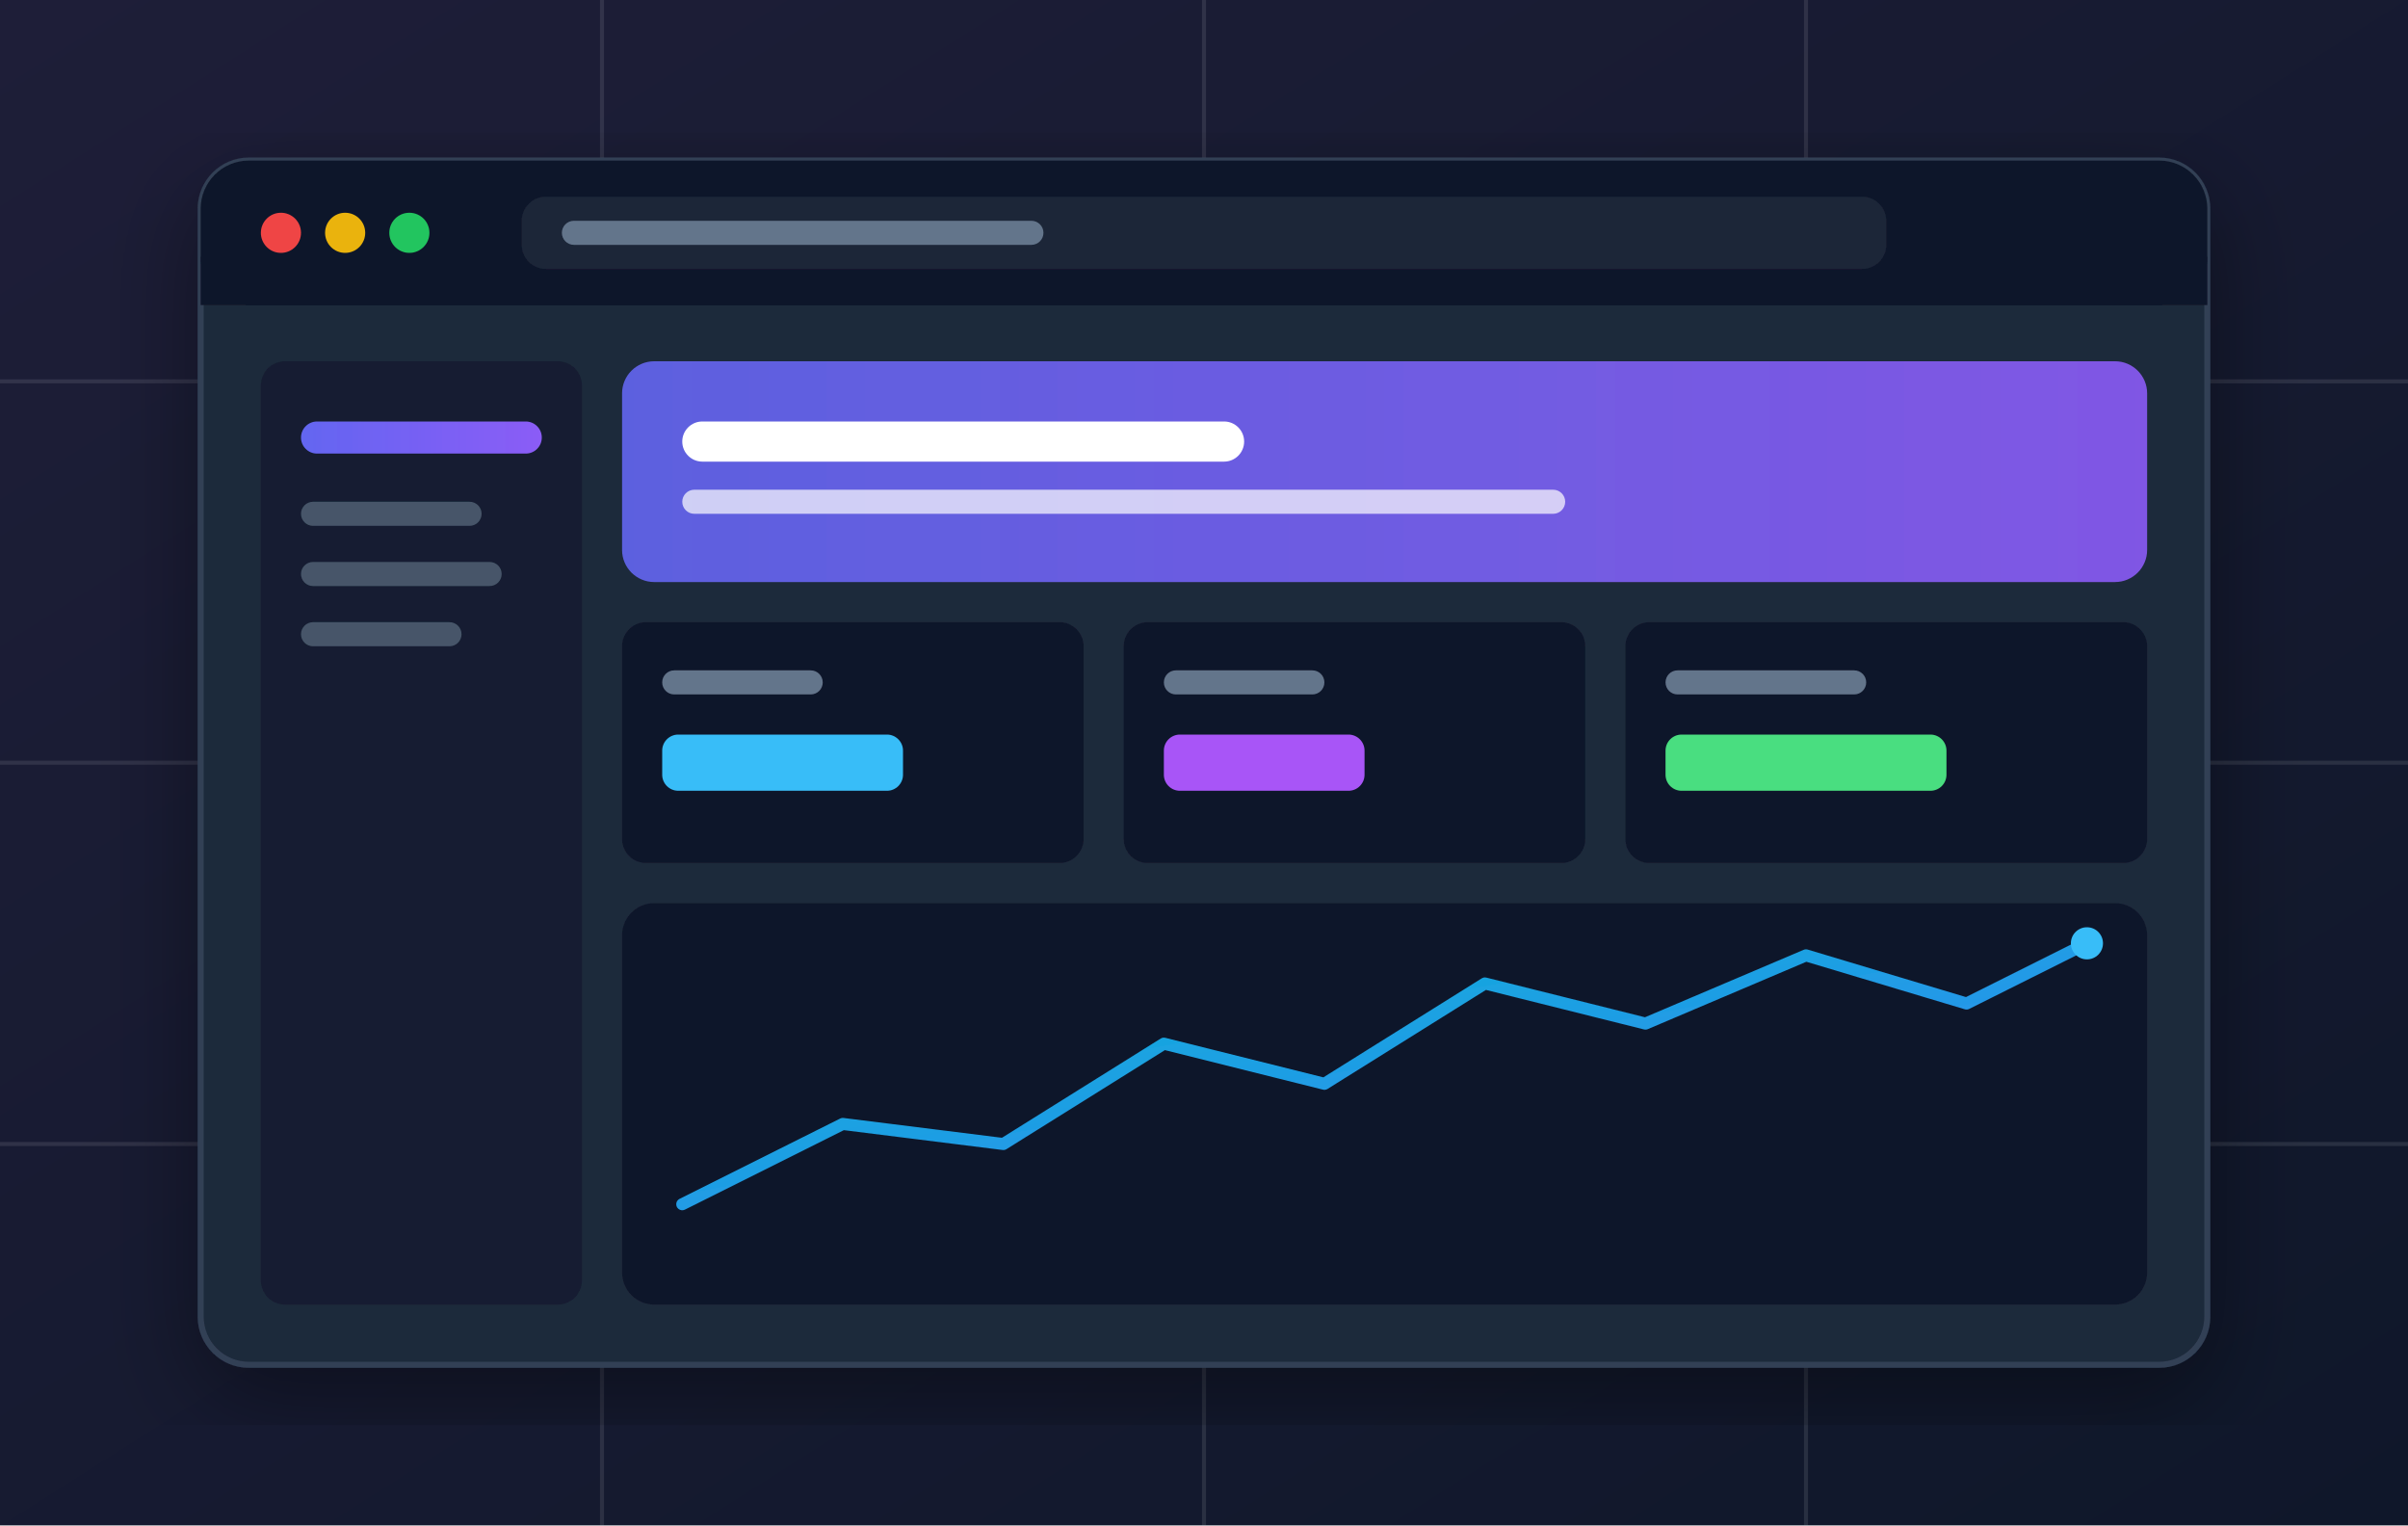
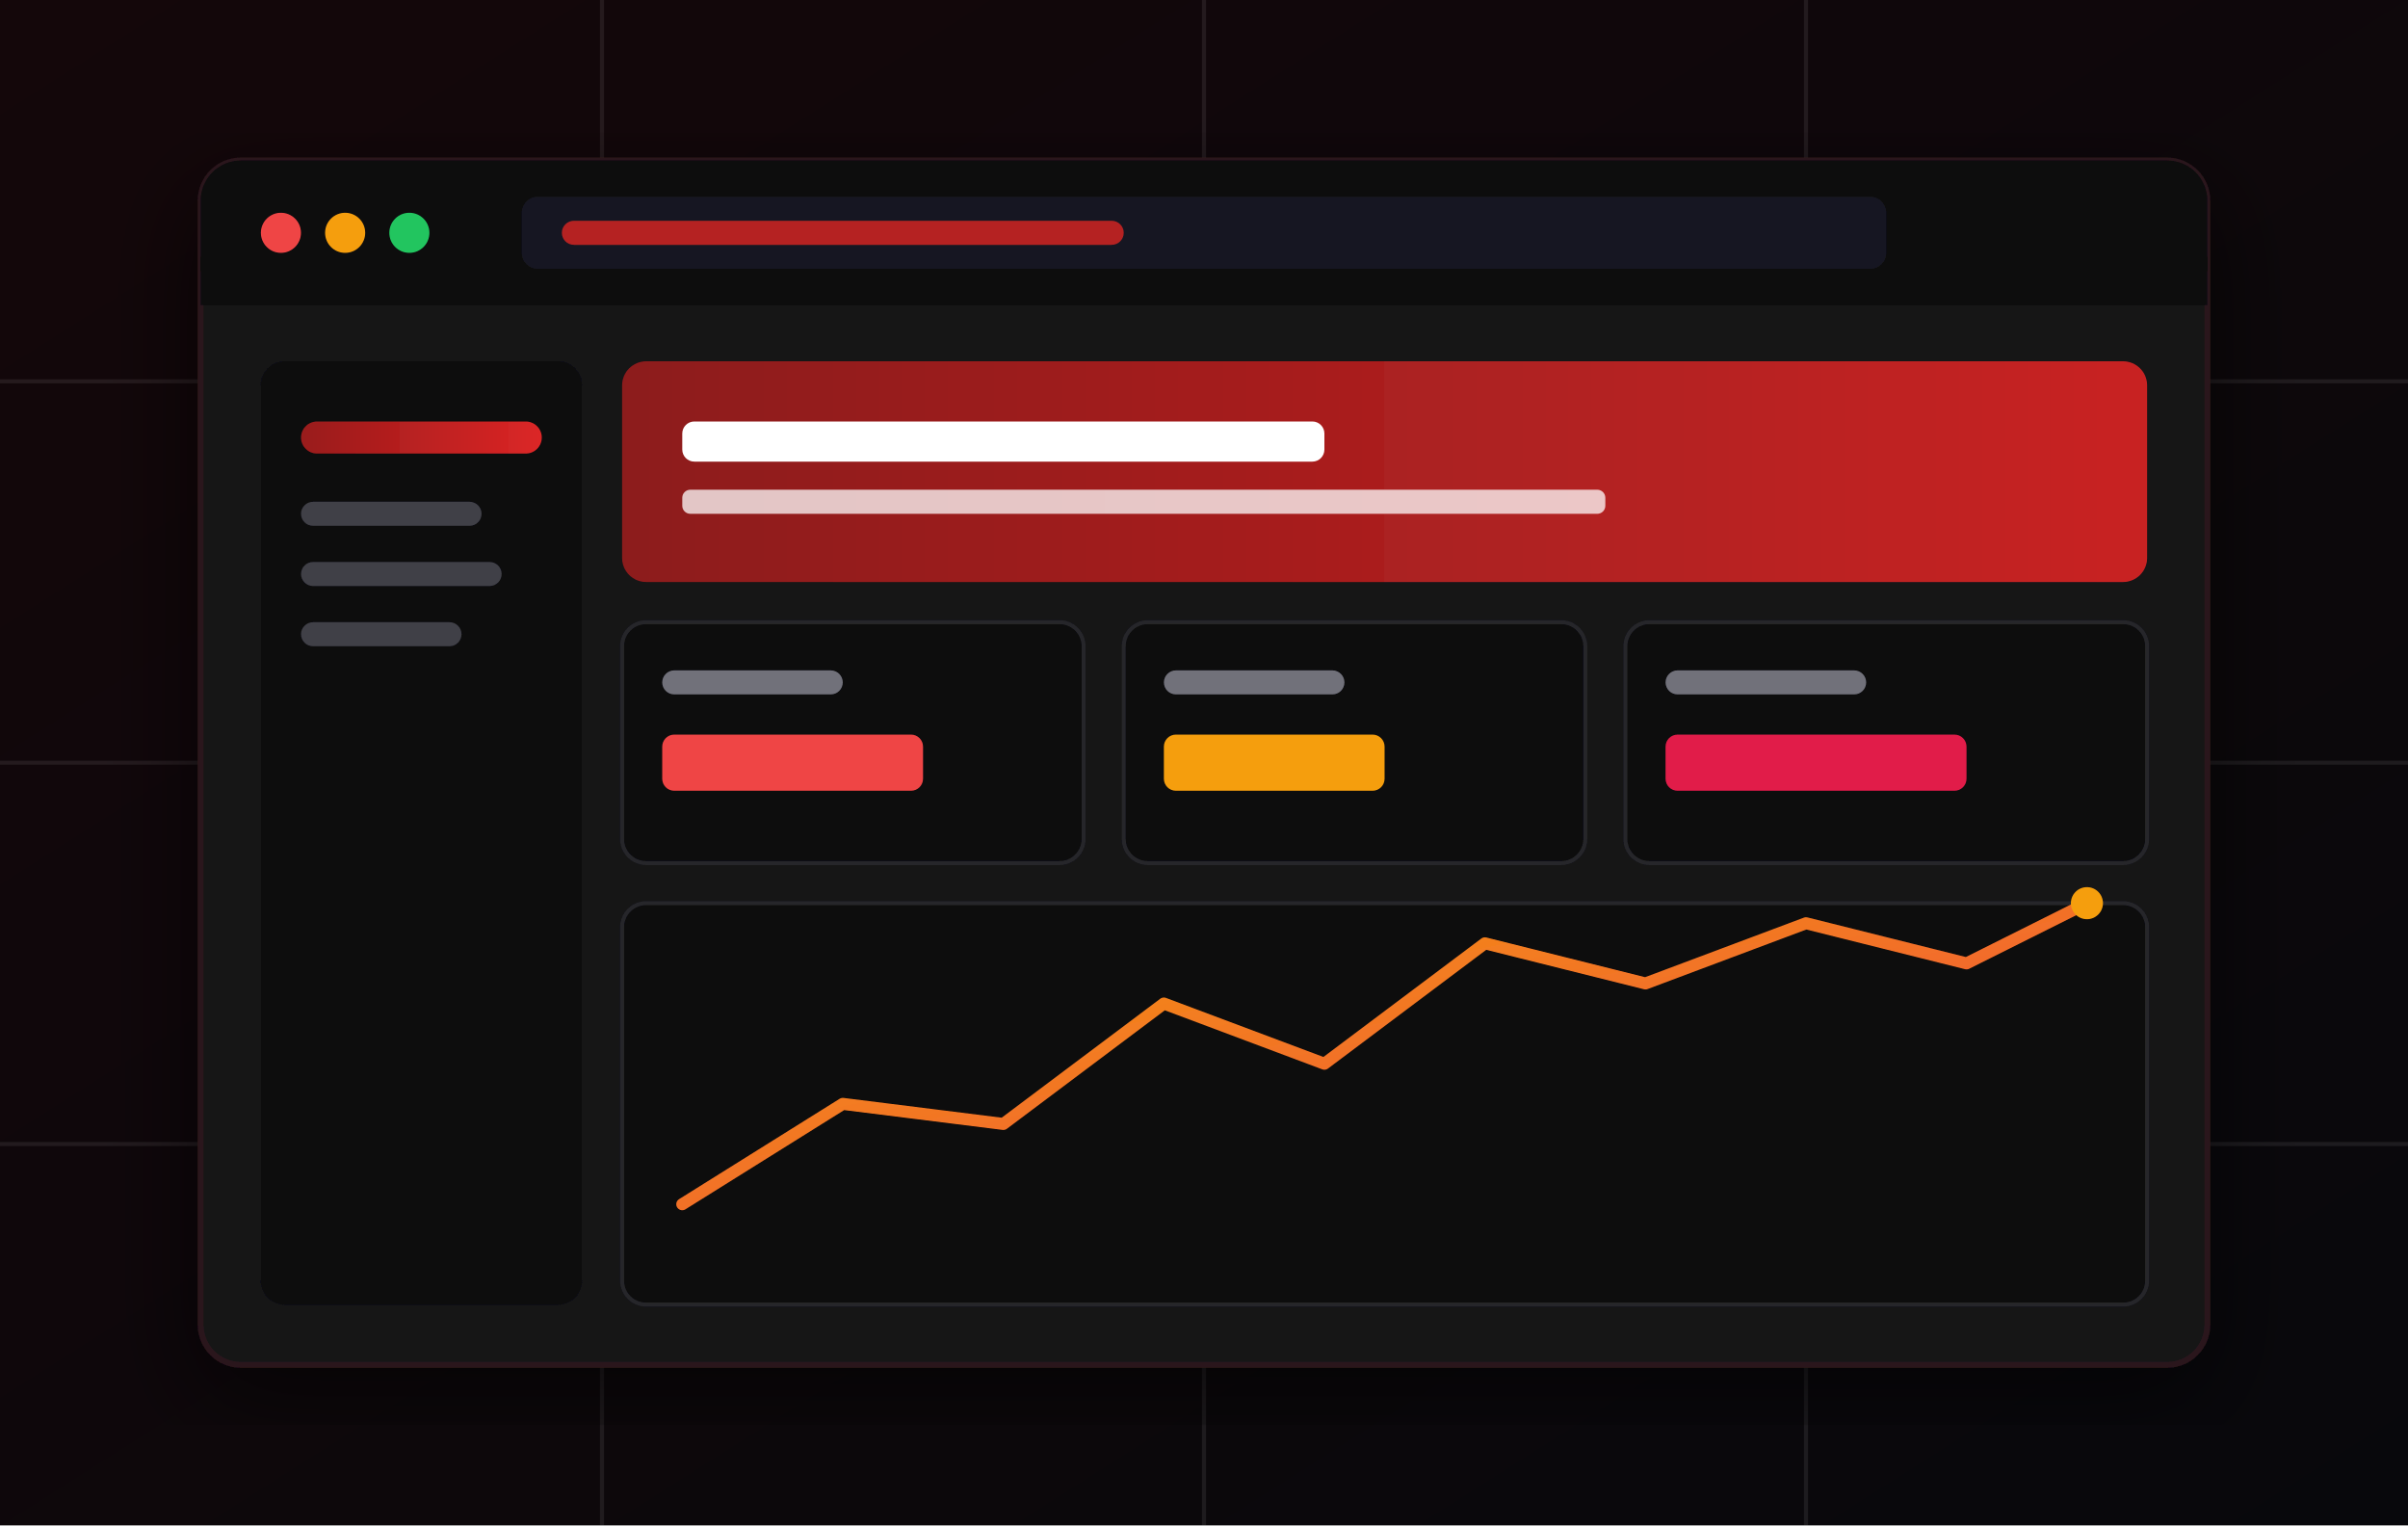
<svg xmlns="http://www.w3.org/2000/svg" viewBox="0 0 600 380" width="100%" height="100%">
  <defs>
    <linearGradient id="p1-bg" x1="0%" y1="0%" x2="100%" y2="100%">
-       <stop offset="0%" stop-color="#1e1e38" />
-       <stop offset="100%" stop-color="#0f172a" />
+       <stop offset="0%" stop-color="#14070a" />
+       <stop offset="100%" stop-color="#08080c" />
    </linearGradient>
    <linearGradient id="card-grad" x1="0%" y1="0%" x2="100%" y2="0%">
-       <stop offset="0%" stop-color="#6366f1" />
-       <stop offset="100%" stop-color="#8b5cf6" />
+       <stop offset="0%" stop-color="#991b1b" />
+       <stop offset="100%" stop-color="#dc2626" />
    </linearGradient>
-     <linearGradient id="accent-cyan" x1="0%" y1="0%" x2="100%" y2="100%">
-       <stop offset="0%" stop-color="#06b6d4" />
-       <stop offset="100%" stop-color="#3b82f6" />
+     <linearGradient id="accent-gold" x1="0%" y1="0%" x2="100%" y2="100%">
+       <stop offset="0%" stop-color="#f59e0b" />
+       <stop offset="100%" stop-color="#ef4444" />
    </linearGradient>
    <filter id="p1-shadow" x="-5%" y="-5%" width="110%" height="110%">
-       <feDropShadow dx="0" dy="8" stdDeviation="12" flood-color="#000000" flood-opacity="0.4" />
+       <feDropShadow dx="0" dy="8" stdDeviation="12" flood-color="#000000" flood-opacity="0.6" />
    </filter>
  </defs>
  <rect width="600" height="380" fill="url(#p1-bg)" />
-   <g opacity="0.1" stroke="#ffffff" stroke-width="1">
+   <g opacity="0.08" stroke="#ffffff" stroke-width="1">
    <line x1="0" y1="95" x2="600" y2="95" />
    <line x1="0" y1="190" x2="600" y2="190" />
    <line x1="0" y1="285" x2="600" y2="285" />
    <line x1="150" y1="0" x2="150" y2="380" />
    <line x1="300" y1="0" x2="300" y2="380" />
    <line x1="450" y1="0" x2="450" y2="380" />
  </g>
  <g transform="translate(50, 40)" filter="url(#p1-shadow)">
-     <rect width="500" height="300" rx="12" fill="#1e293b" stroke="#334155" stroke-width="1.5" />
-     <rect width="500" height="36" rx="12" fill="#0f172a" />
-     <rect y="24" width="500" height="12" fill="#0f172a" />
+     <rect width="500" height="300" rx="10" fill="#121218" stroke="#2a151b" stroke-width="1.5" />
+     <rect width="500" height="36" rx="10" fill="#09090d" />
+     <rect y="24" width="500" height="12" fill="#09090d" />
    <circle cx="20" cy="18" r="5" fill="#ef4444" />
-     <circle cx="36" cy="18" r="5" fill="#eab308" />
+     <circle cx="36" cy="18" r="5" fill="#f59e0b" />
    <circle cx="52" cy="18" r="5" fill="#22c55e" />
-     <rect x="80" y="9" width="340" height="18" rx="6" fill="#1e293b" opacity="0.8" />
-     <rect x="90" y="15" width="120" height="6" rx="3" fill="#64748b" />
-     <rect x="15" y="50" width="80" height="235" rx="6" fill="#0f172a" opacity="0.6" />
+     <rect x="80" y="9" width="340" height="18" rx="4" fill="#1a1a22" opacity="0.9" />
+     <rect x="90" y="15" width="140" height="6" rx="3" fill="#dc2626" opacity="0.8" />
+     <rect x="15" y="50" width="80" height="235" rx="6" fill="#09090d" opacity="0.8" />
    <rect x="25" y="65" width="60" height="8" rx="4" fill="url(#card-grad)" />
-     <rect x="25" y="85" width="45" height="6" rx="3" fill="#475569" />
-     <rect x="25" y="100" width="50" height="6" rx="3" fill="#475569" />
-     <rect x="25" y="115" width="40" height="6" rx="3" fill="#475569" />
-     <rect x="105" y="50" width="380" height="55" rx="8" fill="url(#card-grad)" opacity="0.9" />
-     <rect x="120" y="65" width="140" height="10" rx="5" fill="#ffffff" />
-     <rect x="120" y="82" width="220" height="6" rx="3" fill="#ffffff" opacity="0.7" />
+     <rect x="25" y="85" width="45" height="6" rx="3" fill="#3f3f46" />
+     <rect x="25" y="100" width="50" height="6" rx="3" fill="#3f3f46" />
+     <rect x="25" y="115" width="40" height="6" rx="3" fill="#3f3f46" />
+     <rect x="105" y="50" width="380" height="55" rx="6" fill="url(#card-grad)" opacity="0.9" />
+     <rect x="120" y="65" width="160" height="10" rx="3" fill="#ffffff" />
+     <rect x="120" y="82" width="230" height="6" rx="2" fill="#ffffff" opacity="0.75" />
    <g transform="translate(105, 115)">
-       <rect width="115" height="60" rx="6" fill="#0f172a" />
-       <rect x="10" y="12" width="40" height="6" rx="3" fill="#64748b" />
-       <rect x="10" y="28" width="60" height="14" rx="4" fill="#38bdf8" />
+       <rect width="115" height="60" rx="6" fill="#09090d" stroke="#27272a" stroke-width="1" />
+       <rect x="10" y="12" width="45" height="6" rx="3" fill="#71717a" />
+       <rect x="10" y="28" width="65" height="14" rx="3" fill="#ef4444" />
    </g>
    <g transform="translate(230, 115)">
-       <rect width="115" height="60" rx="6" fill="#0f172a" />
-       <rect x="10" y="12" width="40" height="6" rx="3" fill="#64748b" />
-       <rect x="10" y="28" width="50" height="14" rx="4" fill="#a855f7" />
+       <rect width="115" height="60" rx="6" fill="#09090d" stroke="#27272a" stroke-width="1" />
+       <rect x="10" y="12" width="45" height="6" rx="3" fill="#71717a" />
+       <rect x="10" y="28" width="55" height="14" rx="3" fill="#f59e0b" />
    </g>
    <g transform="translate(355, 115)">
-       <rect width="130" height="60" rx="6" fill="#0f172a" />
-       <rect x="10" y="12" width="50" height="6" rx="3" fill="#64748b" />
-       <rect x="10" y="28" width="70" height="14" rx="4" fill="#4ade80" />
+       <rect width="130" height="60" rx="6" fill="#09090d" stroke="#27272a" stroke-width="1" />
+       <rect x="10" y="12" width="50" height="6" rx="3" fill="#71717a" />
+       <rect x="10" y="28" width="75" height="14" rx="3" fill="#e11d48" />
    </g>
-     <rect x="105" y="185" width="380" height="100" rx="8" fill="#0f172a" />
-     <polyline points="120,260 160,240 200,245 240,220 280,230 320,205 360,215 400,198 440,210 470,195" fill="none" stroke="url(#accent-cyan)" stroke-width="3" stroke-linecap="round" stroke-linejoin="round" />
-     <circle cx="470" cy="195" r="4" fill="#38bdf8" />
+     <rect x="105" y="185" width="380" height="100" rx="6" fill="#09090d" stroke="#27272a" stroke-width="1" />
+     <polyline points="120,260 160,235 200,240 240,210 280,225 320,195 360,205 400,190 440,200 470,185" fill="none" stroke="url(#accent-gold)" stroke-width="3" stroke-linecap="round" stroke-linejoin="round" />
+     <circle cx="470" cy="185" r="4" fill="#f59e0b" />
  </g>
</svg>
